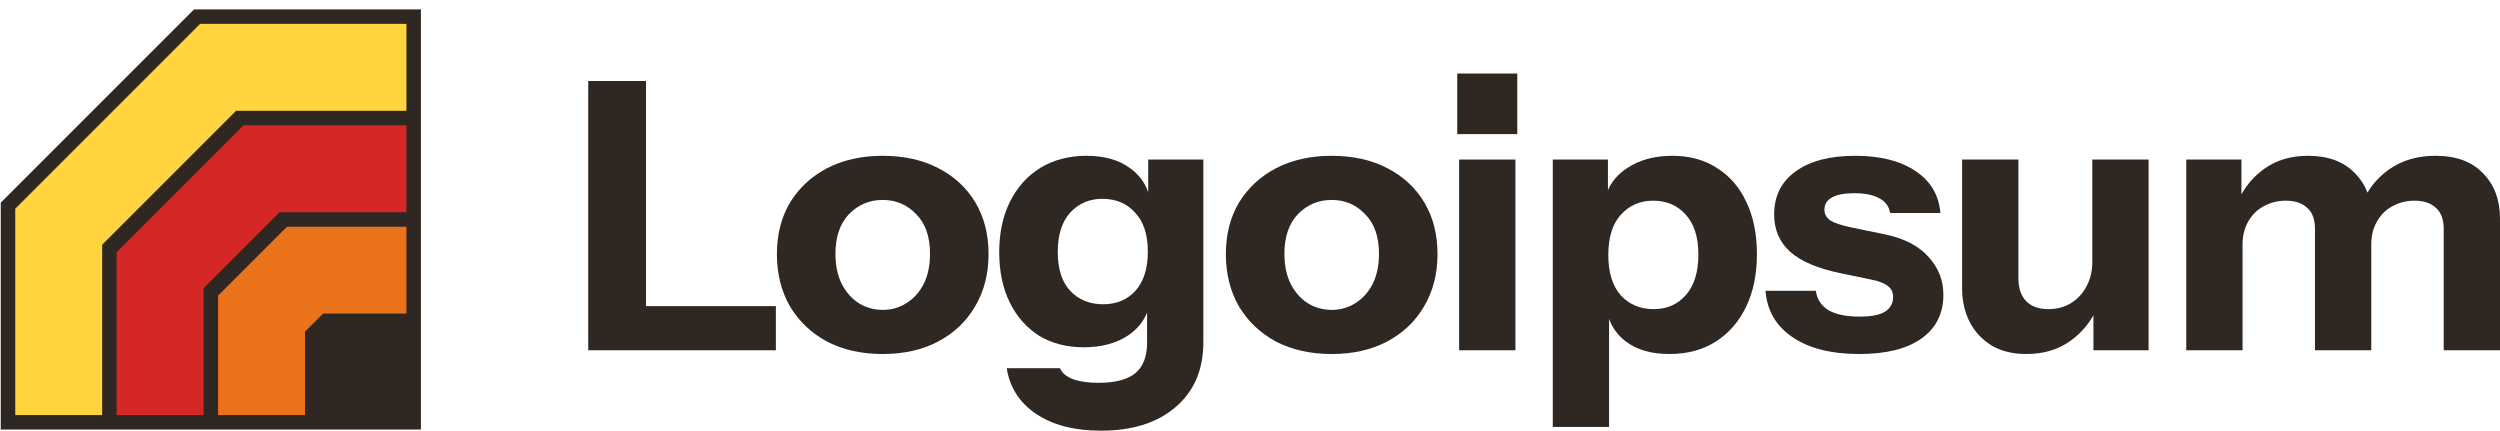
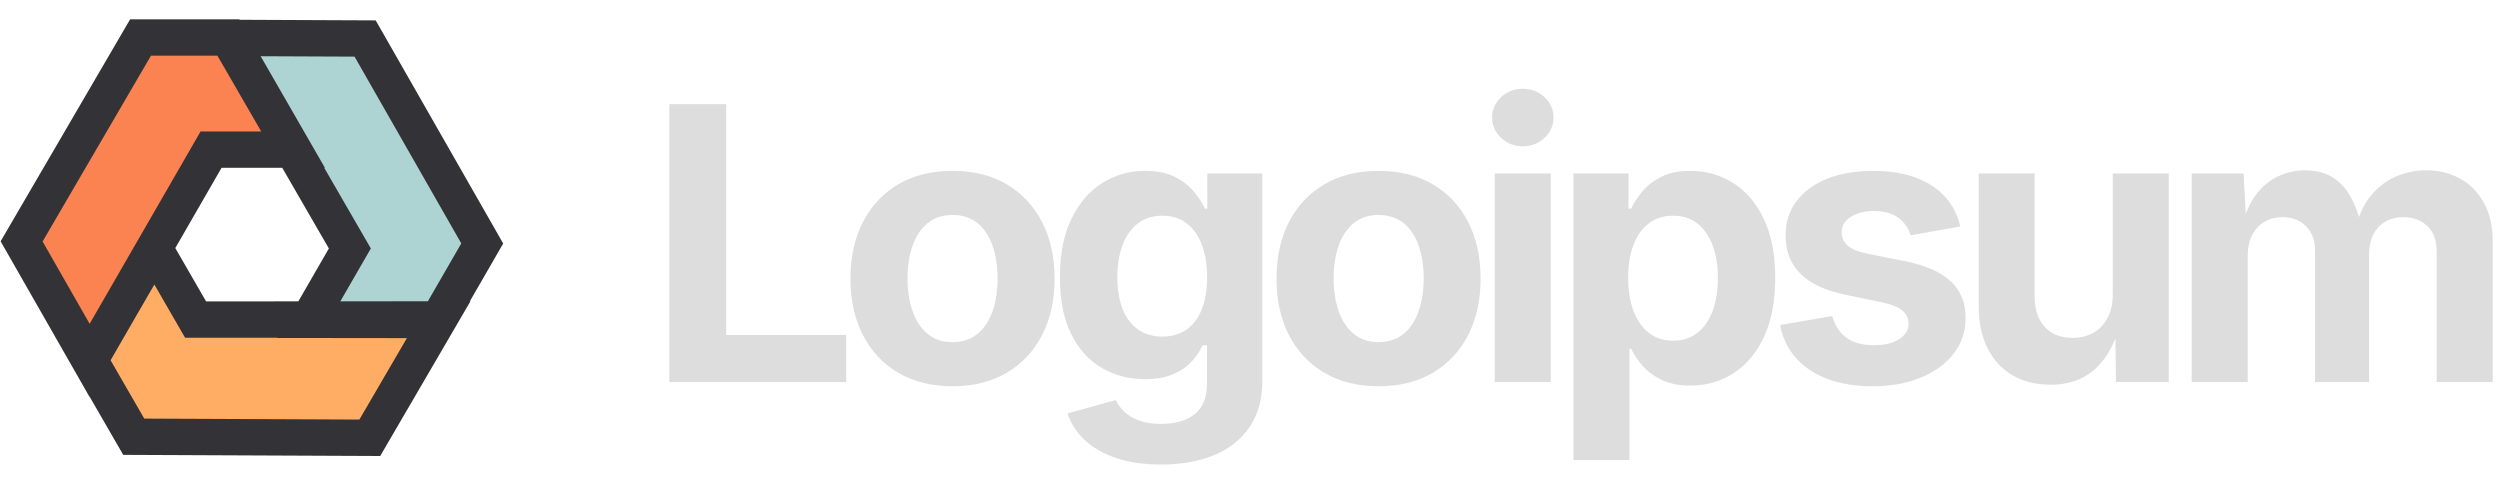
- <svg xmlns="http://www.w3.org/2000/svg" width="238" height="41" viewBox="0 0 238 41" fill="none">
-   <path d="M40.071 40.893V0.893H18.476L0.071 19.297L0.071 40.893H40.071Z" fill="#2F2722" />
-   <path fill-rule="evenodd" clip-rule="evenodd" d="M19.382 27.434L19.382 39.514L11.106 39.513L11.106 24.006L23.185 11.927L38.692 11.927L38.692 20.203L26.613 20.203L19.382 27.434Z" fill="#D62727" />
-   <path fill-rule="evenodd" clip-rule="evenodd" d="M9.727 23.296L9.727 39.514L1.451 39.513L1.451 19.868L19.047 2.272L38.692 2.272L38.692 10.548L22.475 10.548L9.727 23.296Z" fill="#FFD43E" />
-   <path fill-rule="evenodd" clip-rule="evenodd" d="M29.037 31.572L29.037 39.514L20.761 39.514L20.761 28.144L27.323 21.582L38.692 21.582L38.692 29.858L30.751 29.858L29.037 31.572Z" fill="#EA721B" />
-   <path d="M138.909 15.188V33.346H144.268V15.188H138.909Z" fill="#2F2722" />
-   <path d="M138.73 7V12.768H144.446V7H138.73Z" fill="#2F2722" />
-   <path fill-rule="evenodd" clip-rule="evenodd" d="M158.935 33.702C157.196 33.702 155.803 33.298 154.755 32.491C154.02 31.925 153.496 31.214 153.183 30.356V40.644H147.824V15.188H153.075V18.102C153.446 17.255 154.053 16.557 154.898 16.007C156.065 15.224 157.506 14.832 159.221 14.832C160.864 14.832 162.281 15.224 163.472 16.007C164.687 16.767 165.616 17.847 166.259 19.247C166.926 20.647 167.259 22.297 167.259 24.196C167.259 26.118 166.914 27.792 166.223 29.216C165.532 30.64 164.568 31.744 163.329 32.527C162.091 33.31 160.626 33.702 158.935 33.702ZM157.434 29.429C158.697 29.429 159.721 28.978 160.507 28.076C161.293 27.174 161.686 25.893 161.686 24.231C161.686 22.57 161.281 21.3 160.471 20.422C159.685 19.544 158.649 19.105 157.363 19.105C156.124 19.105 155.1 19.556 154.29 20.458C153.504 21.336 153.111 22.606 153.111 24.267C153.111 25.928 153.504 27.21 154.29 28.112C155.1 28.99 156.148 29.429 157.434 29.429Z" fill="#2F2722" />
-   <path d="M170.648 32.099C172.22 33.168 174.34 33.702 177.008 33.702C179.556 33.702 181.521 33.215 182.902 32.242C184.308 31.245 185.01 29.857 185.01 28.076C185.01 26.676 184.534 25.466 183.581 24.445C182.652 23.401 181.271 22.689 179.437 22.309L176.15 21.632C175.269 21.443 174.638 21.229 174.257 20.992C173.875 20.73 173.685 20.386 173.685 19.959C173.685 19.461 173.911 19.081 174.364 18.82C174.84 18.535 175.555 18.393 176.507 18.393C177.555 18.393 178.365 18.559 178.937 18.891C179.508 19.2 179.842 19.663 179.937 20.28H184.725C184.582 18.571 183.796 17.241 182.367 16.292C180.937 15.319 179.02 14.832 176.615 14.832C174.185 14.832 172.292 15.331 170.934 16.328C169.576 17.301 168.898 18.666 168.898 20.422C168.898 21.87 169.41 23.056 170.434 23.982C171.458 24.884 173.054 25.561 175.221 26.012L178.151 26.617C178.937 26.783 179.473 26.997 179.758 27.258C180.068 27.495 180.223 27.839 180.223 28.29C180.223 28.883 179.961 29.346 179.437 29.678C178.937 29.987 178.127 30.141 177.008 30.141C175.769 30.141 174.792 29.94 174.078 29.536C173.387 29.109 172.982 28.492 172.863 27.685H168.076C168.219 29.56 169.076 31.031 170.648 32.099Z" fill="#2F2722" />
-   <path d="M208.132 15.188H213.384V18.502C213.948 17.501 214.687 16.681 215.599 16.043C216.743 15.236 218.112 14.832 219.708 14.832C221.613 14.832 223.09 15.367 224.138 16.435C224.699 16.994 225.113 17.628 225.381 18.337C225.94 17.41 226.669 16.646 227.568 16.043C228.759 15.236 230.188 14.832 231.855 14.832C233.832 14.832 235.344 15.39 236.392 16.506C237.464 17.598 238 19.034 238 20.814V33.346H232.641V21.81C232.641 20.885 232.391 20.208 231.891 19.781C231.414 19.33 230.736 19.105 229.854 19.105C229.092 19.105 228.39 19.283 227.746 19.639C227.127 19.971 226.639 20.458 226.282 21.098C225.924 21.715 225.746 22.451 225.746 23.306V33.346H220.387V21.81C220.387 20.885 220.137 20.208 219.636 19.781C219.16 19.33 218.481 19.105 217.6 19.105C216.838 19.105 216.135 19.283 215.492 19.639C214.873 19.971 214.385 20.458 214.027 21.098C213.67 21.715 213.491 22.451 213.491 23.306V33.346H208.132V15.188Z" fill="#2F2722" />
-   <path d="M192.901 33.702C191.615 33.702 190.507 33.429 189.578 32.883C188.673 32.313 187.983 31.565 187.506 30.64C187.03 29.69 186.792 28.634 186.792 27.471V15.188H192.151V26.439C192.151 27.436 192.401 28.183 192.901 28.682C193.401 29.18 194.104 29.429 195.009 29.429C195.819 29.429 196.533 29.239 197.152 28.86C197.772 28.48 198.26 27.958 198.617 27.293C198.998 26.605 199.189 25.822 199.189 24.943V15.188H204.548V33.346H199.296V30.019C198.728 31.009 197.978 31.833 197.045 32.491C195.902 33.298 194.521 33.702 192.901 33.702Z" fill="#2F2722" />
-   <path fill-rule="evenodd" clip-rule="evenodd" d="M126.777 33.702C124.776 33.702 123.014 33.31 121.49 32.527C119.989 31.72 118.81 30.604 117.953 29.18C117.119 27.732 116.702 26.071 116.702 24.196C116.702 22.321 117.119 20.683 117.953 19.283C118.81 17.882 119.989 16.791 121.49 16.007C123.014 15.224 124.776 14.832 126.777 14.832C128.802 14.832 130.564 15.224 132.065 16.007C133.589 16.791 134.768 17.882 135.602 19.283C136.435 20.683 136.852 22.321 136.852 24.196C136.852 26.071 136.423 27.732 135.566 29.18C134.732 30.604 133.553 31.72 132.029 32.527C130.529 33.31 128.778 33.702 126.777 33.702ZM126.777 29.5C127.611 29.5 128.361 29.287 129.028 28.86C129.719 28.432 130.267 27.827 130.671 27.044C131.076 26.237 131.279 25.276 131.279 24.16C131.279 22.523 130.838 21.265 129.957 20.386C129.099 19.485 128.04 19.034 126.777 19.034C125.515 19.034 124.443 19.485 123.562 20.386C122.704 21.288 122.276 22.546 122.276 24.16C122.276 25.276 122.478 26.237 122.883 27.044C123.288 27.827 123.824 28.432 124.491 28.86C125.181 29.287 125.944 29.5 126.777 29.5Z" fill="#2F2722" />
-   <path fill-rule="evenodd" clip-rule="evenodd" d="M98.627 39.398C100.223 40.466 102.283 41 104.808 41C107.833 41 110.214 40.24 111.953 38.721C113.692 37.226 114.561 35.173 114.561 32.562V15.188H109.309V18.294C108.992 17.384 108.433 16.634 107.63 16.043C106.558 15.236 105.165 14.832 103.45 14.832C101.783 14.832 100.318 15.212 99.056 15.972C97.817 16.731 96.853 17.799 96.162 19.176C95.471 20.553 95.126 22.166 95.126 24.018C95.126 25.845 95.459 27.436 96.126 28.788C96.793 30.141 97.722 31.198 98.913 31.957C100.127 32.693 101.545 33.061 103.164 33.061C104.855 33.061 106.272 32.681 107.416 31.922C108.255 31.346 108.851 30.624 109.202 29.755V32.633C109.202 33.939 108.833 34.9 108.095 35.517C107.356 36.134 106.177 36.443 104.558 36.443C103.581 36.443 102.771 36.324 102.128 36.087C101.509 35.85 101.104 35.505 100.913 35.054H95.84C96.126 36.882 97.055 38.33 98.627 39.398ZM108.095 27.685C107.309 28.539 106.284 28.966 105.022 28.966C103.736 28.966 102.688 28.539 101.878 27.685C101.092 26.83 100.699 25.596 100.699 23.982C100.699 22.368 101.092 21.122 101.878 20.244C102.688 19.366 103.712 18.927 104.951 18.927C106.237 18.927 107.273 19.366 108.059 20.244C108.869 21.098 109.274 22.333 109.274 23.947C109.274 25.561 108.881 26.807 108.095 27.685Z" fill="#2F2722" />
-   <path fill-rule="evenodd" clip-rule="evenodd" d="M84.036 33.702C82.035 33.702 80.273 33.31 78.749 32.527C77.248 31.72 76.069 30.604 75.212 29.18C74.378 27.732 73.961 26.071 73.961 24.196C73.961 22.321 74.378 20.683 75.212 19.283C76.069 17.882 77.248 16.791 78.749 16.007C80.273 15.224 82.035 14.832 84.036 14.832C86.061 14.832 87.823 15.224 89.324 16.007C90.848 16.791 92.027 17.882 92.861 19.283C93.694 20.683 94.111 22.321 94.111 24.196C94.111 26.071 93.682 27.732 92.825 29.18C91.991 30.604 90.812 31.72 89.288 32.527C87.787 33.31 86.037 33.702 84.036 33.702ZM84.036 29.5C84.87 29.5 85.62 29.287 86.287 28.86C86.978 28.432 87.525 27.827 87.93 27.044C88.335 26.237 88.538 25.276 88.538 24.16C88.538 22.523 88.097 21.265 87.216 20.386C86.358 19.485 85.299 19.034 84.036 19.034C82.774 19.034 81.702 19.485 80.821 20.386C79.963 21.288 79.534 22.546 79.534 24.16C79.534 25.276 79.737 26.237 80.142 27.044C80.547 27.827 81.083 28.432 81.75 28.86C82.44 29.287 83.203 29.5 84.036 29.5Z" fill="#2F2722" />
-   <path d="M56 7.712V33.346H73.863V29.145H61.502V7.712H56Z" fill="#2F2722" />
+ <svg xmlns="http://www.w3.org/2000/svg" data-logo="logo" viewBox="0 0 229 44">
+   <g id="logogram" transform="translate(0, 1.5) rotate(0) ">
+     <path d="M12.25 38.504L8.203 31.495L14.142 21.236L17.916 27.774L40.195 27.762L33.873 38.601L12.25 38.504Z" fill="#FFAD64" />
+     <path d="M44.173 20.802L40.126 27.811L28.273 27.797L32.047 21.26L20.897 1.972L33.445 2.027L44.173 20.802Z" fill="#ADD4D3" />
+     <path d="M12.874 1.935H20.967L26.882 12.207L19.333 12.207L8.205 31.507L1.978 20.612L12.874 1.935Z" fill="#FB8351" />
+     <path fill-rule="evenodd" clip-rule="evenodd" d="M21.954 0.312L21.93 0.27H11.918L0.056 20.604L8.198 34.851L8.208 34.833L11.287 40.165L34.827 40.27L43.094 26.095H43.039L46.093 20.806L34.414 0.367L21.954 0.312ZM29.699 13.872H29.762L23.876 3.65L32.477 3.688L42.253 20.797L39.193 26.097L31.174 26.102L33.97 21.259L29.699 13.872ZM19.915 3.6L23.928 10.542L18.372 10.542L8.859 27.039L8.21 28.16L3.901 20.621L13.83 3.6H19.915ZM16.057 21.223L20.295 13.872L25.853 13.872L30.124 21.26L27.328 26.104L18.877 26.108L16.057 21.223ZM10.13 31.501L11.742 28.705L14.14 24.563L16.955 29.439L25.404 29.434L25.391 29.458L37.27 29.472L32.919 36.932L13.214 36.844L10.13 31.501Z" fill="#333237" />
+   </g>
+   <g id="logotype" transform="translate(53, 1)">
+     <path fill="#ddd" d="M24.51 34L8.31 34L8.31 8.54L13.52 8.54L13.52 29.68L24.51 29.68L24.51 34ZM34.25 34.38L34.25 34.38Q31.38 34.38 29.27 33.14Q27.17 31.90 26.04 29.68Q24.90 27.47 24.90 24.53L24.90 24.53Q24.90 21.56 26.04 19.35Q27.17 17.13 29.27 15.89Q31.38 14.65 34.25 14.65L34.25 14.65Q37.14 14.65 39.23 15.89Q41.32 17.13 42.46 19.35Q43.60 21.56 43.60 24.53L43.60 24.53Q43.60 27.47 42.46 29.68Q41.32 31.90 39.23 33.14Q37.14 34.38 34.25 34.38ZM34.25 30.34L34.25 30.34Q35.61 30.34 36.54 29.58Q37.46 28.82 37.92 27.50Q38.38 26.17 38.38 24.52L38.38 24.52Q38.38 22.82 37.92 21.51Q37.46 20.19 36.54 19.44Q35.61 18.69 34.25 18.69L34.25 18.69Q32.88 18.69 31.97 19.44Q31.05 20.19 30.59 21.51Q30.13 22.82 30.13 24.52L30.13 24.52Q30.13 26.17 30.59 27.50Q31.05 28.82 31.97 29.58Q32.88 30.34 34.25 30.34ZM53.37 41.55L53.37 41.55Q50.99 41.55 49.22 40.95Q47.44 40.34 46.33 39.28Q45.22 38.22 44.79 36.87L44.79 36.87L49.20 35.64Q49.44 36.17 49.94 36.67Q50.45 37.18 51.28 37.50Q52.12 37.83 53.35 37.83L53.35 37.83Q55.32 37.83 56.44 36.93Q57.56 36.03 57.56 34.14L57.56 34.14L57.56 30.62L57.16 30.62Q56.82 31.39 56.17 32.10Q55.52 32.82 54.47 33.27Q53.42 33.73 51.87 33.73L51.87 33.73Q49.71 33.73 47.95 32.72Q46.19 31.71 45.14 29.64Q44.09 27.57 44.09 24.41L44.09 24.41Q44.09 21.18 45.16 19.01Q46.23 16.84 47.99 15.75Q49.76 14.65 51.88 14.65L51.88 14.65Q53.49 14.65 54.58 15.19Q55.68 15.73 56.35 16.54Q57.03 17.35 57.37 18.11L57.37 18.11L57.59 18.11L57.59 14.89L62.63 14.89L62.63 33.85Q62.63 36.43 61.44 38.14Q60.26 39.86 58.17 40.71Q56.09 41.55 53.37 41.55ZM53.47 29.83L53.47 29.83Q54.79 29.83 55.70 29.18Q56.62 28.53 57.09 27.31Q57.57 26.09 57.57 24.38L57.57 24.38Q57.57 22.69 57.09 21.42Q56.62 20.16 55.70 19.46Q54.79 18.76 53.47 18.76L53.47 18.76Q52.12 18.76 51.21 19.48Q50.29 20.21 49.82 21.47Q49.35 22.74 49.35 24.38L49.35 24.38Q49.35 26.05 49.82 27.28Q50.29 28.50 51.22 29.16Q52.14 29.83 53.47 29.83ZM73.28 34.38L73.28 34.38Q70.41 34.38 68.30 33.14Q66.20 31.90 65.06 29.68Q63.93 27.47 63.93 24.53L63.93 24.53Q63.93 21.56 65.06 19.35Q66.20 17.13 68.30 15.89Q70.41 14.65 73.28 14.65L73.28 14.65Q76.16 14.65 78.26 15.89Q80.35 17.13 81.49 19.35Q82.62 21.56 82.62 24.53L82.62 24.53Q82.62 27.47 81.49 29.68Q80.35 31.90 78.26 33.14Q76.16 34.38 73.28 34.38ZM73.28 30.34L73.28 30.34Q74.64 30.34 75.57 29.58Q76.49 28.82 76.95 27.50Q77.41 26.17 77.41 24.52L77.41 24.52Q77.41 22.82 76.95 21.51Q76.49 20.19 75.57 19.44Q74.64 18.69 73.28 18.69L73.28 18.69Q71.91 18.69 71.00 19.44Q70.08 20.19 69.62 21.51Q69.16 22.82 69.16 24.52L69.16 24.52Q69.16 26.17 69.62 27.50Q70.08 28.82 71.00 29.58Q71.91 30.34 73.28 30.34ZM89.05 34L83.92 34L83.92 14.89L89.05 14.89L89.05 34ZM86.48 12.40L86.48 12.40Q85.32 12.40 84.50 11.63Q83.68 10.86 83.68 9.77L83.68 9.77Q83.68 8.67 84.50 7.90Q85.32 7.13 86.48 7.13L86.48 7.13Q87.65 7.13 88.48 7.90Q89.30 8.66 89.30 9.77L89.30 9.77Q89.30 10.86 88.48 11.63Q87.65 12.40 86.48 12.40ZM96.26 41.14L91.13 41.14L91.13 14.89L96.17 14.89L96.17 18.11L96.41 18.11Q96.77 17.35 97.43 16.55Q98.09 15.75 99.16 15.20Q100.24 14.65 101.86 14.65L101.86 14.65Q103.98 14.65 105.74 15.75Q107.50 16.84 108.55 19.03Q109.61 21.22 109.61 24.48L109.61 24.48Q109.61 27.66 108.58 29.86Q107.55 32.05 105.79 33.19Q104.03 34.32 101.83 34.32L101.83 34.32Q100.27 34.32 99.20 33.79Q98.12 33.27 97.45 32.49Q96.77 31.71 96.41 30.94L96.41 30.94L96.26 30.94L96.26 41.14ZM100.26 30.21L100.26 30.21Q101.59 30.21 102.50 29.47Q103.42 28.74 103.89 27.44Q104.36 26.14 104.36 24.46L104.36 24.46Q104.36 22.79 103.89 21.51Q103.42 20.23 102.51 19.49Q101.61 18.76 100.26 18.76L100.26 18.76Q98.94 18.76 98.02 19.47Q97.10 20.17 96.62 21.45Q96.14 22.72 96.14 24.46L96.14 24.46Q96.14 26.19 96.63 27.48Q97.11 28.77 98.04 29.49Q98.96 30.21 100.26 30.21ZM118.51 34.38L118.51 34.38Q116.20 34.38 114.42 33.72Q112.65 33.06 111.52 31.80Q110.39 30.55 110.06 28.77L110.06 28.77L114.83 27.95Q115.21 29.28 116.15 29.95Q117.09 30.62 118.66 30.62L118.66 30.62Q120.11 30.62 120.97 30.06Q121.82 29.51 121.82 28.65L121.82 28.65Q121.82 27.90 121.22 27.42Q120.61 26.94 119.36 26.69L119.36 26.69L116.06 26.00Q113.29 25.44 111.93 24.08Q110.56 22.72 110.56 20.58L110.56 20.58Q110.56 18.74 111.57 17.41Q112.58 16.09 114.37 15.37Q116.17 14.65 118.59 14.65L118.59 14.65Q120.85 14.65 122.51 15.28Q124.16 15.90 125.19 17.05Q126.21 18.19 126.56 19.75L126.56 19.75L122.01 20.55Q121.72 19.58 120.89 18.95Q120.06 18.33 118.66 18.33L118.66 18.33Q117.40 18.33 116.54 18.86Q115.69 19.39 115.69 20.26L115.69 20.26Q115.69 20.99 116.24 21.49Q116.80 21.99 118.15 22.26L118.15 22.26L121.58 22.94Q124.35 23.51 125.70 24.78Q127.05 26.05 127.05 28.10L127.05 28.10Q127.05 29.98 125.96 31.39Q124.86 32.80 122.94 33.59Q121.02 34.38 118.51 34.38ZM134.83 34.24L134.83 34.24Q132.84 34.24 131.36 33.38Q129.87 32.51 129.06 30.90Q128.25 29.28 128.25 27.04L128.25 27.04L128.25 14.89L133.37 14.89L133.37 26.16Q133.37 27.93 134.30 28.94Q135.22 29.95 136.83 29.95L136.83 29.95Q137.92 29.95 138.76 29.48Q139.59 29.01 140.06 28.11Q140.53 27.22 140.53 25.95L140.53 25.95L140.53 14.89L145.66 14.89L145.66 34L140.82 34L140.76 29.23L141.05 29.23Q140.29 31.64 138.75 32.94Q137.20 34.24 134.83 34.24ZM152.89 34L147.76 34L147.76 14.89L152.51 14.89L152.77 19.64L152.39 19.64Q152.84 17.88 153.70 16.77Q154.56 15.66 155.72 15.13Q156.89 14.60 158.17 14.60L158.17 14.60Q160.24 14.60 161.50 15.91Q162.77 17.22 163.36 19.95L163.36 19.95L162.77 19.95Q163.19 18.12 164.16 16.94Q165.12 15.75 166.45 15.18Q167.77 14.60 169.23 14.60L169.23 14.60Q170.99 14.60 172.36 15.37Q173.74 16.14 174.53 17.59Q175.33 19.03 175.33 21.11L175.33 21.11L175.33 34L170.20 34L170.20 22.09Q170.20 20.46 169.32 19.68Q168.44 18.89 167.16 18.89L167.16 18.89Q166.20 18.89 165.49 19.31Q164.78 19.73 164.40 20.48Q164.01 21.23 164.01 22.24L164.01 22.24L164.01 34L159.06 34L159.06 21.95Q159.06 20.55 158.23 19.72Q157.40 18.89 156.08 18.89L156.08 18.89Q155.18 18.89 154.45 19.30Q153.73 19.71 153.31 20.51Q152.89 21.30 152.89 22.45L152.89 22.45L152.89 34Z" />
+   </g>
</svg>
